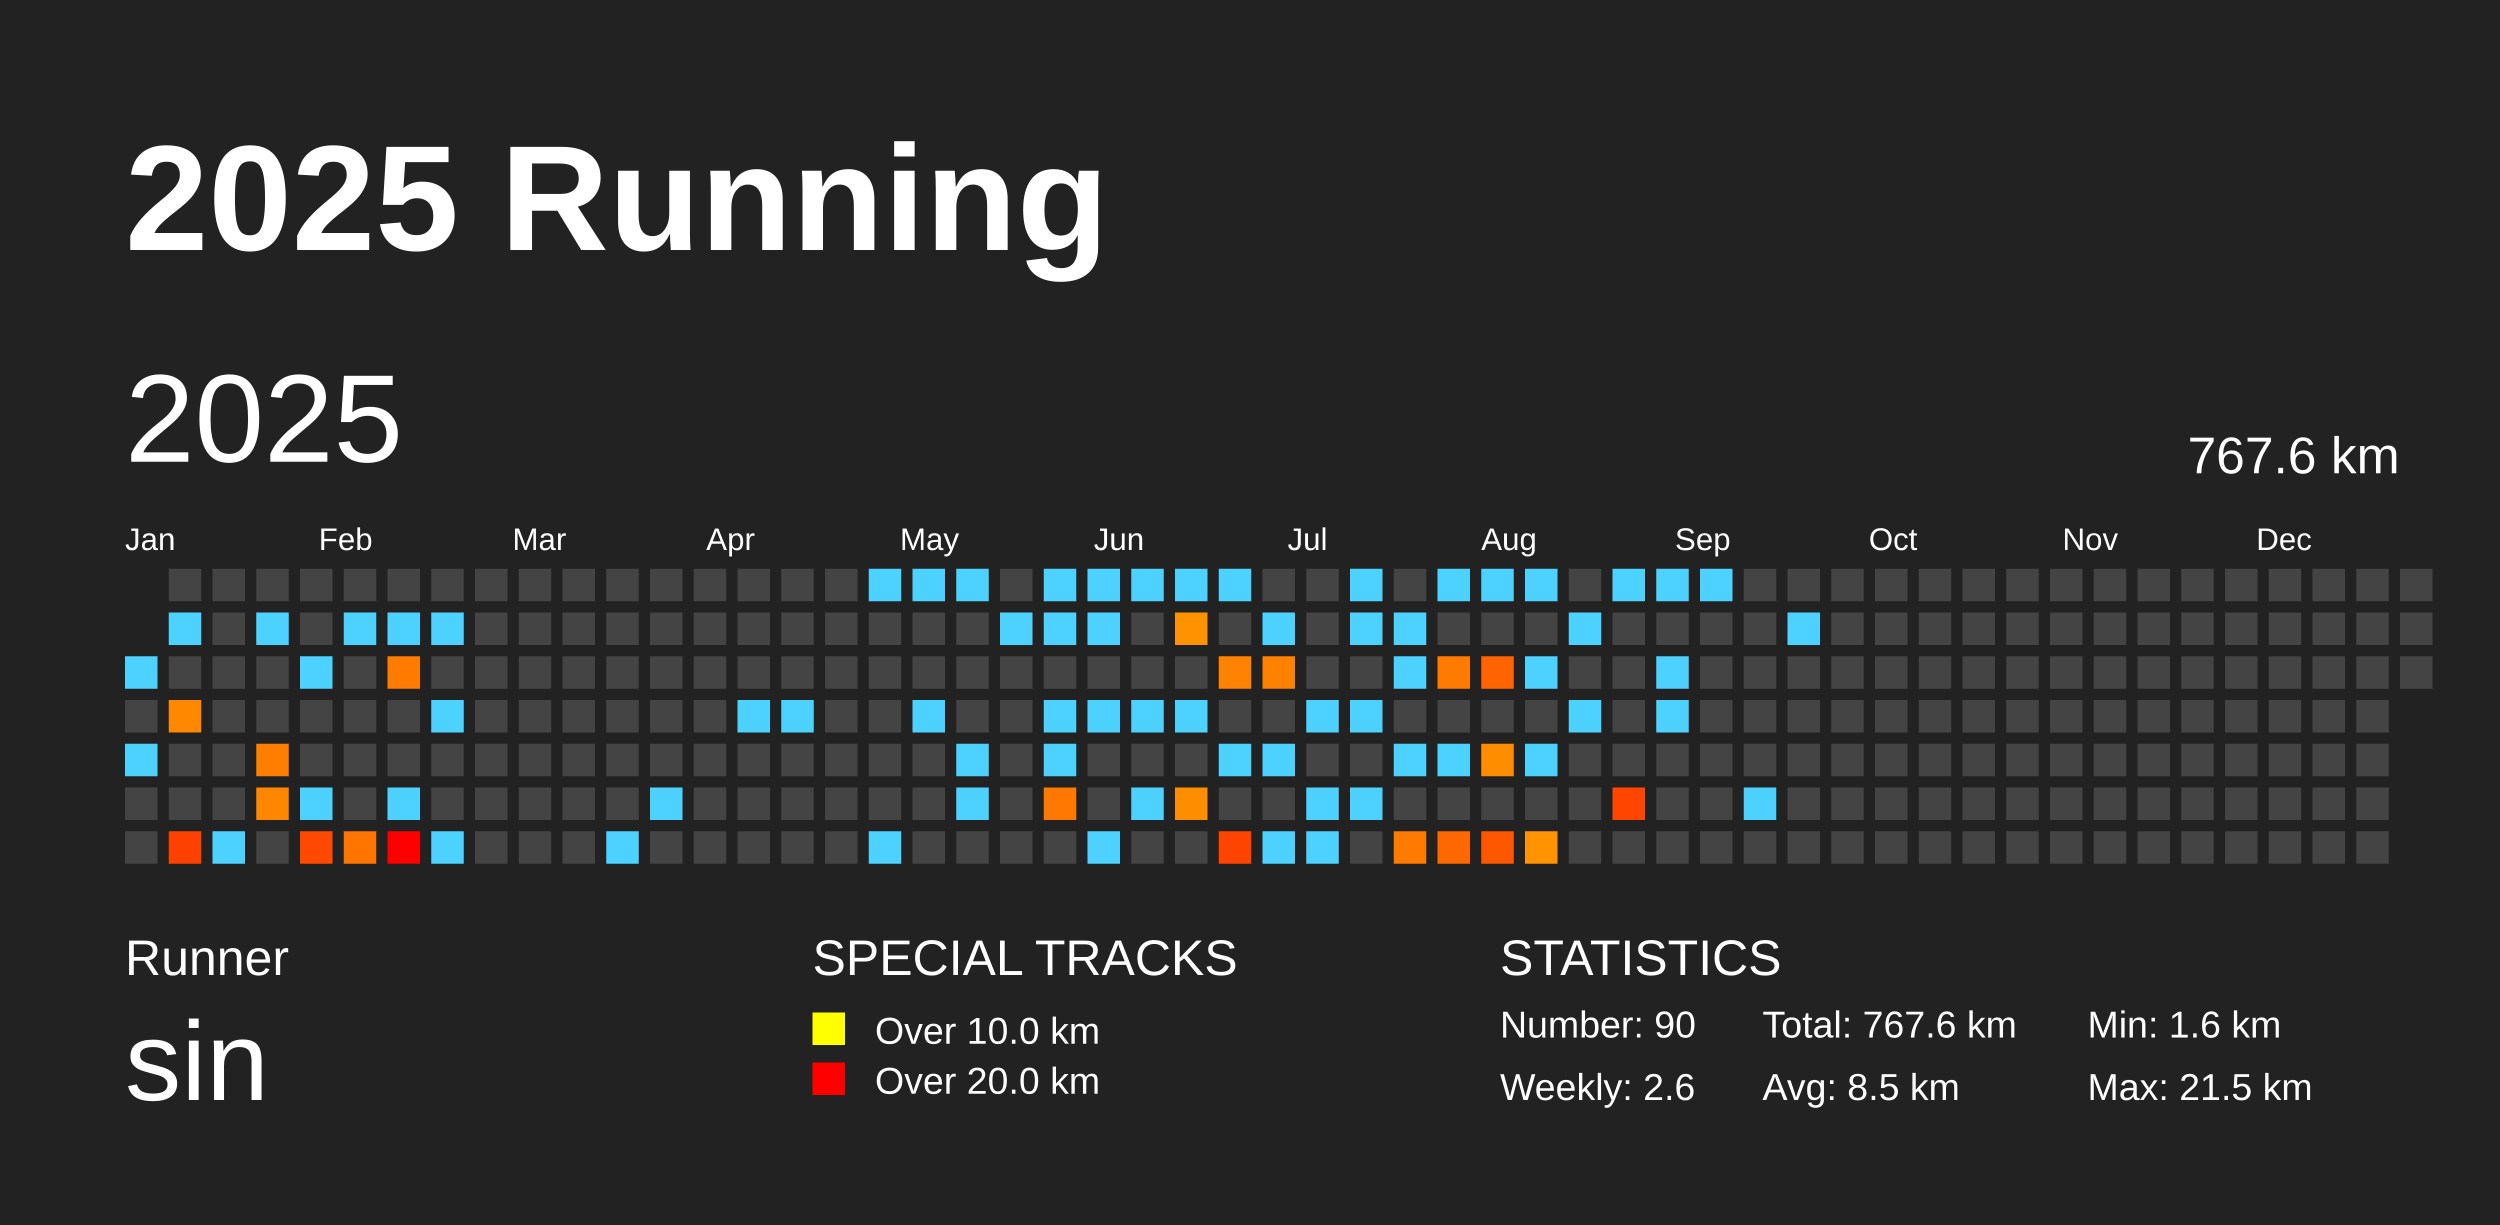
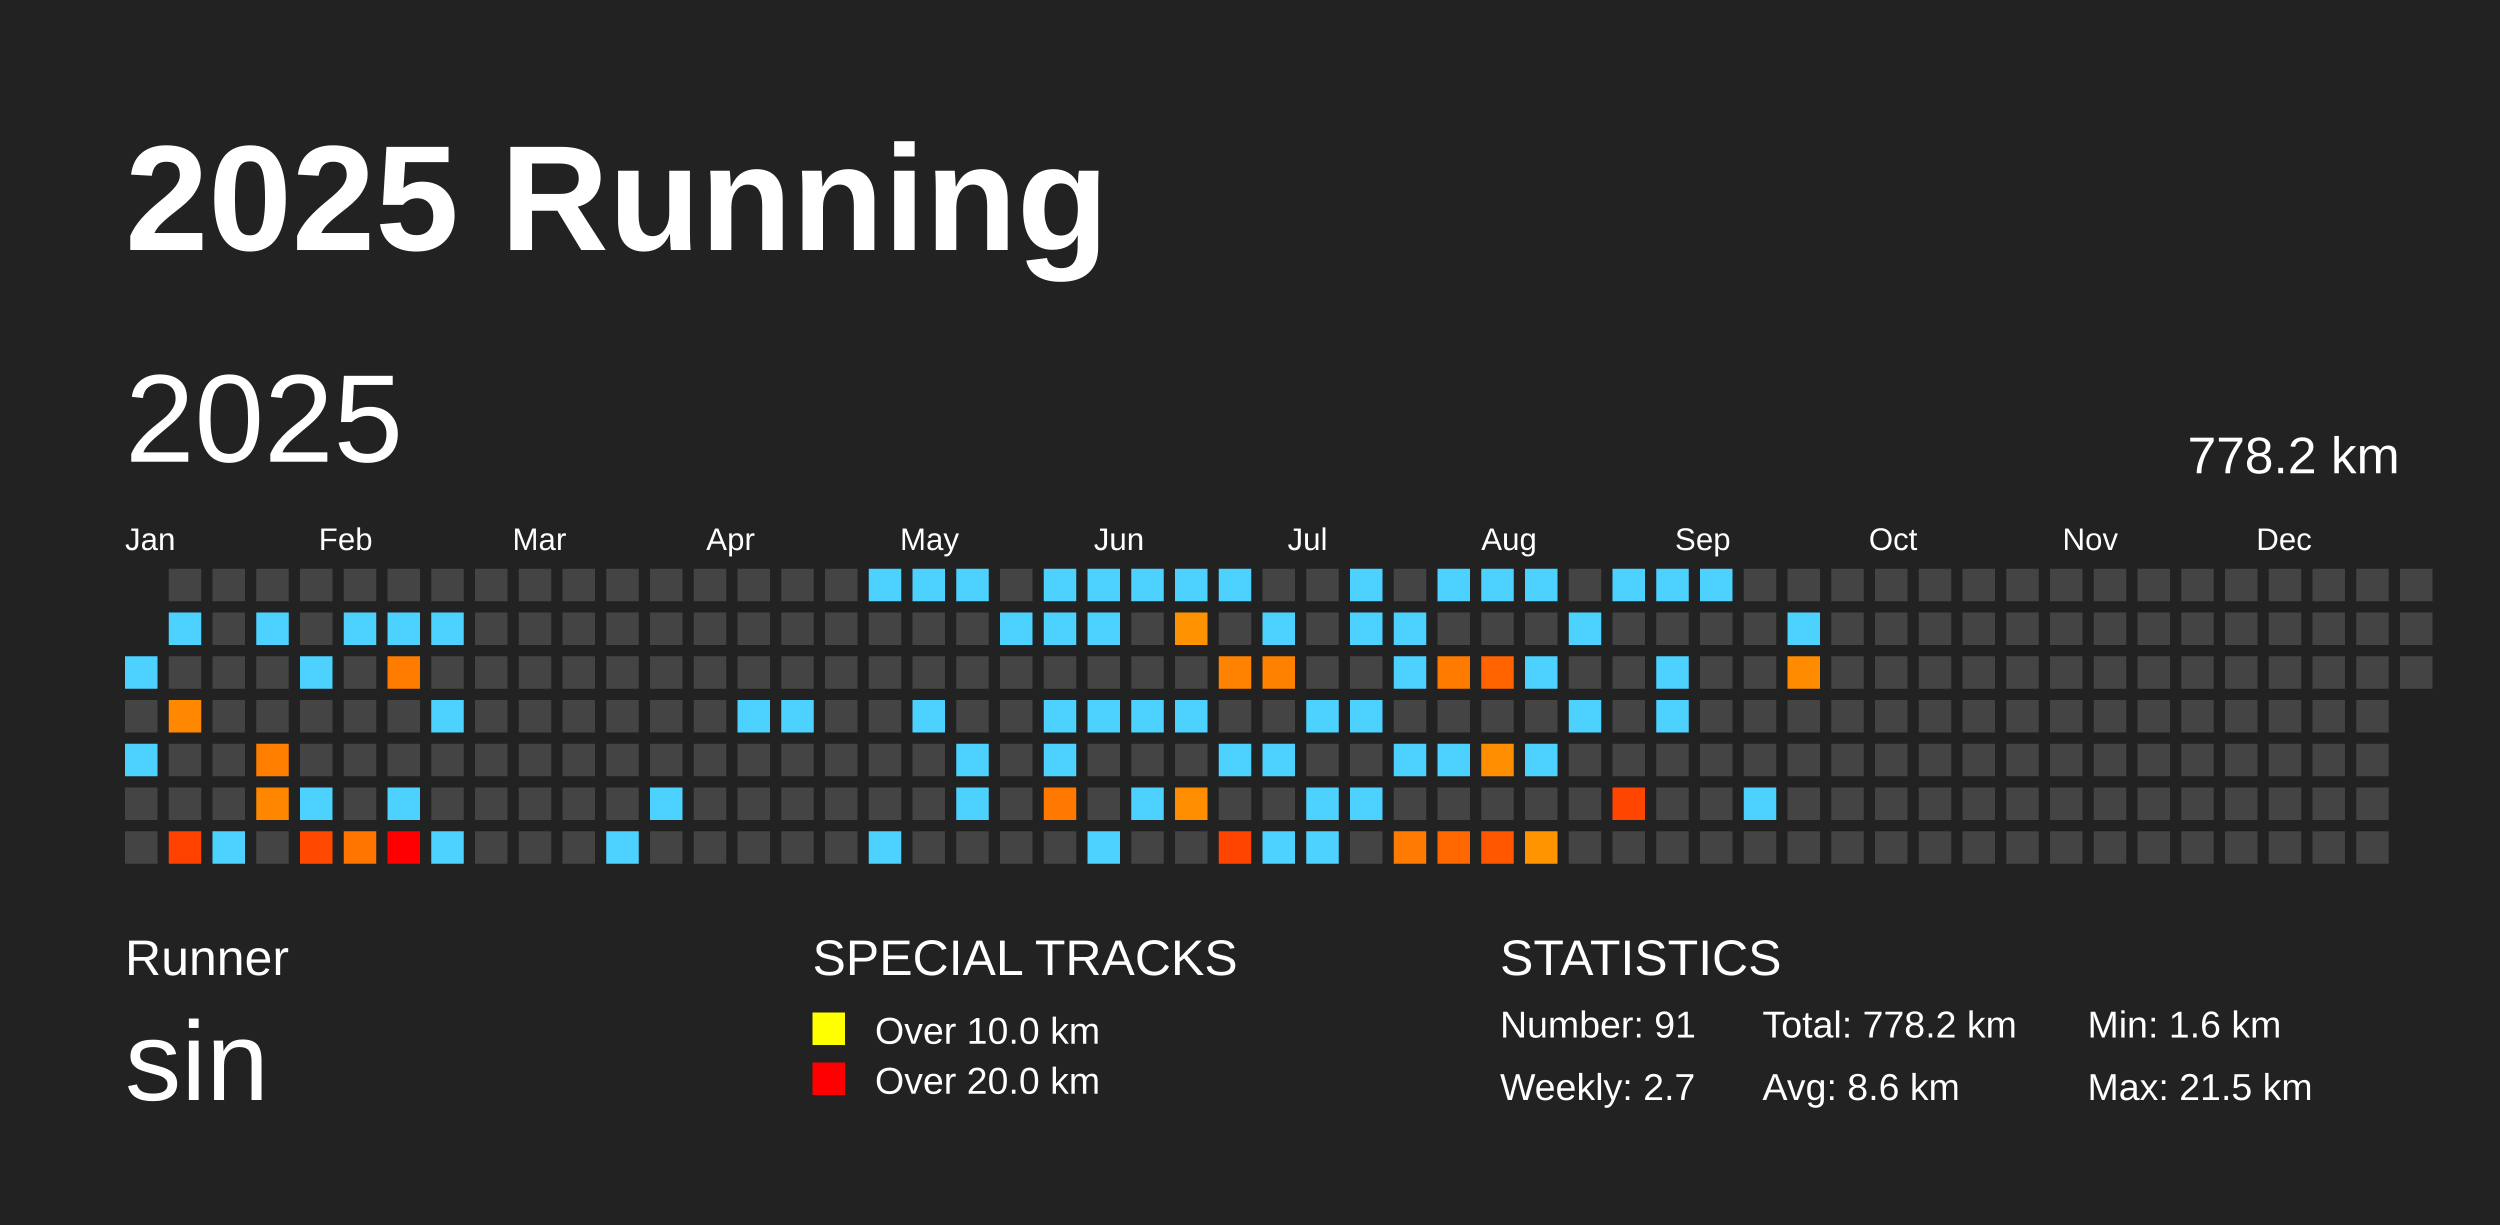
<svg xmlns="http://www.w3.org/2000/svg" baseProfile="full" height="98mm" version="1.1" viewBox="0,0,200,98" width="200mm">
  <defs />
  <rect fill="#222222" height="98" width="200" x="0" y="0" />
  <text fill="#FFFFFF" style="font-size:12px; font-family:Arial; font-weight:bold;" x="10" y="20">2025 Running</text>
  <text fill="#FFFFFF" style="font-size:4px; font-family:Arial" x="10" y="78">Runner</text>
  <text fill="#FFFFFF" style="font-size:9px; font-family:Arial" x="10" y="88">sin</text>
  <text fill="#FFFFFF" style="font-size:4px; font-family:Arial" x="65" y="78">SPECIAL TRACKS</text>
  <rect fill="yellow" height="2.6" width="2.6" x="65" y="81" />
  <text fill="#FFFFFF" style="font-size:3px; font-family:Arial" x="70" y="83.5">Over 10.0 km</text>
  <rect fill="red" height="2.6" width="2.6" x="65" y="85" />
  <text fill="#FFFFFF" style="font-size:3px; font-family:Arial" x="70" y="87.5">Over 20.0 km</text>
  <text fill="#FFFFFF" style="font-size:4px; font-family:Arial" x="120" y="78">STATISTICS</text>
-   <text fill="#FFFFFF" style="font-size:3px; font-family:Arial" x="120" y="83">Number: 90</text>
-   <text fill="#FFFFFF" style="font-size:3px; font-family:Arial" x="120" y="88">Weekly: 2.6</text>
-   <text fill="#FFFFFF" style="font-size:3px; font-family:Arial" x="141" y="83">Total: 767.6 km</text>
-   <text fill="#FFFFFF" style="font-size:3px; font-family:Arial" x="141" y="88">Avg: 8.5 km</text>
+   <text fill="#FFFFFF" style="font-size:3px; font-family:Arial" x="120" y="83">Number: 91</text>
+   <text fill="#FFFFFF" style="font-size:3px; font-family:Arial" x="120" y="88">Weekly: 2.7</text>
+   <text fill="#FFFFFF" style="font-size:3px; font-family:Arial" x="141" y="83">Total: 778.2 km</text>
+   <text fill="#FFFFFF" style="font-size:3px; font-family:Arial" x="141" y="88">Avg: 8.6 km</text>
  <text fill="#FFFFFF" style="font-size:3px; font-family:Arial" x="167" y="83">Min: 1.6 km</text>
  <text fill="#FFFFFF" style="font-size:3px; font-family:Arial" x="167" y="88">Max: 21.5 km</text>
  <text dominant-baseline="hanging" fill="#FFFFFF" style="font-size:10.0px; font-family:Arial;" x="10" y="30">2025</text>
-   <text dominant-baseline="hanging" fill="#FFFFFF" style="font-size:4.125px; font-family:Arial;" x="175" y="35">767.6 km</text>
+   <text dominant-baseline="hanging" fill="#FFFFFF" style="font-size:4.125px; font-family:Arial;" x="175" y="35">778.2 km</text>
  <text fill="#FFFFFF" style="font-size:2.5px; font-family:Arial" x="10.0" y="44">Jan</text>
  <text fill="#FFFFFF" style="font-size:2.5px; font-family:Arial" x="25.5" y="44">Feb</text>
  <text fill="#FFFFFF" style="font-size:2.5px; font-family:Arial" x="41.0" y="44">Mar</text>
  <text fill="#FFFFFF" style="font-size:2.5px; font-family:Arial" x="56.5" y="44">Apr</text>
  <text fill="#FFFFFF" style="font-size:2.5px; font-family:Arial" x="72.0" y="44">May</text>
  <text fill="#FFFFFF" style="font-size:2.5px; font-family:Arial" x="87.5" y="44">Jun</text>
  <text fill="#FFFFFF" style="font-size:2.5px; font-family:Arial" x="103.0" y="44">Jul</text>
  <text fill="#FFFFFF" style="font-size:2.5px; font-family:Arial" x="118.5" y="44">Aug</text>
  <text fill="#FFFFFF" style="font-size:2.5px; font-family:Arial" x="134.0" y="44">Sep</text>
  <text fill="#FFFFFF" style="font-size:2.5px; font-family:Arial" x="149.5" y="44">Oct</text>
  <text fill="#FFFFFF" style="font-size:2.5px; font-family:Arial" x="165.0" y="44">Nov</text>
  <text fill="#FFFFFF" style="font-size:2.5px; font-family:Arial" x="180.5" y="44">Dec</text>
  <rect fill="#4dd2ff" height="2.6" width="2.6" x="10.0" y="52.5" />
  <rect fill="#444444" height="2.6" width="2.6" x="10.0" y="56.0" />
  <rect fill="#4dd2ff" height="2.6" width="2.6" x="10.0" y="59.5" />
  <rect fill="#444444" height="2.6" width="2.6" x="10.0" y="63.0" />
  <rect fill="#444444" height="2.6" width="2.6" x="10.0" y="66.5" />
  <rect fill="#444444" height="2.6" width="2.6" x="13.5" y="45.5" />
  <rect fill="#4dd2ff" height="2.6" width="2.6" x="13.5" y="49.0" />
  <rect fill="#444444" height="2.6" width="2.6" x="13.5" y="52.5" />
  <rect fill="#ff8800" height="2.6" width="2.6" x="13.5" y="56.0" />
  <rect fill="#444444" height="2.6" width="2.6" x="13.5" y="59.5" />
  <rect fill="#444444" height="2.6" width="2.6" x="13.5" y="63.0" />
  <rect fill="#ff4100" height="2.6" width="2.6" x="13.5" y="66.5" />
  <rect fill="#444444" height="2.6" width="2.6" x="17.0" y="45.5" />
  <rect fill="#444444" height="2.6" width="2.6" x="17.0" y="49.0" />
  <rect fill="#444444" height="2.6" width="2.6" x="17.0" y="52.5" />
  <rect fill="#444444" height="2.6" width="2.6" x="17.0" y="56.0" />
  <rect fill="#444444" height="2.6" width="2.6" x="17.0" y="59.5" />
  <rect fill="#444444" height="2.6" width="2.6" x="17.0" y="63.0" />
  <rect fill="#4dd2ff" height="2.6" width="2.6" x="17.0" y="66.5" />
  <rect fill="#444444" height="2.6" width="2.6" x="20.5" y="45.5" />
  <rect fill="#4dd2ff" height="2.6" width="2.6" x="20.5" y="49.0" />
  <rect fill="#444444" height="2.6" width="2.6" x="20.5" y="52.5" />
  <rect fill="#444444" height="2.6" width="2.6" x="20.5" y="56.0" />
  <rect fill="#ff7e00" height="2.6" width="2.6" x="20.5" y="59.5" />
  <rect fill="#ff8700" height="2.6" width="2.6" x="20.5" y="63.0" />
  <rect fill="#444444" height="2.6" width="2.6" x="20.5" y="66.5" />
  <rect fill="#444444" height="2.6" width="2.6" x="24.0" y="45.5" />
  <rect fill="#444444" height="2.6" width="2.6" x="24.0" y="49.0" />
  <rect fill="#4dd2ff" height="2.6" width="2.6" x="24.0" y="52.5" />
  <rect fill="#444444" height="2.6" width="2.6" x="24.0" y="56.0" />
  <rect fill="#444444" height="2.6" width="2.6" x="24.0" y="59.5" />
  <rect fill="#4dd2ff" height="2.6" width="2.6" x="24.0" y="63.0" />
  <rect fill="#ff4900" height="2.6" width="2.6" x="24.0" y="66.5" />
  <rect fill="#444444" height="2.6" width="2.6" x="27.5" y="45.5" />
  <rect fill="#4dd2ff" height="2.6" width="2.6" x="27.5" y="49.0" />
  <rect fill="#444444" height="2.6" width="2.6" x="27.5" y="52.5" />
  <rect fill="#444444" height="2.6" width="2.6" x="27.5" y="56.0" />
  <rect fill="#444444" height="2.6" width="2.6" x="27.5" y="59.5" />
  <rect fill="#444444" height="2.6" width="2.6" x="27.5" y="63.0" />
  <rect fill="#ff7500" height="2.6" width="2.6" x="27.5" y="66.5" />
  <rect fill="#444444" height="2.6" width="2.6" x="31.0" y="45.5" />
  <rect fill="#4dd2ff" height="2.6" width="2.6" x="31.0" y="49.0" />
  <rect fill="#ff7c00" height="2.6" width="2.6" x="31.0" y="52.5" />
  <rect fill="#444444" height="2.6" width="2.6" x="31.0" y="56.0" />
  <rect fill="#444444" height="2.6" width="2.6" x="31.0" y="59.5" />
  <rect fill="#4dd2ff" height="2.6" width="2.6" x="31.0" y="63.0" />
  <rect fill="red" height="2.6" width="2.6" x="31.0" y="66.5" />
  <rect fill="#444444" height="2.6" width="2.6" x="34.5" y="45.5" />
  <rect fill="#4dd2ff" height="2.6" width="2.6" x="34.5" y="49.0" />
  <rect fill="#444444" height="2.6" width="2.6" x="34.5" y="52.5" />
  <rect fill="#4dd2ff" height="2.6" width="2.6" x="34.5" y="56.0" />
  <rect fill="#444444" height="2.6" width="2.6" x="34.5" y="59.5" />
  <rect fill="#444444" height="2.6" width="2.6" x="34.5" y="63.0" />
  <rect fill="#4dd2ff" height="2.6" width="2.6" x="34.5" y="66.5" />
  <rect fill="#444444" height="2.6" width="2.6" x="38.0" y="45.5" />
  <rect fill="#444444" height="2.6" width="2.6" x="38.0" y="49.0" />
  <rect fill="#444444" height="2.6" width="2.6" x="38.0" y="52.5" />
  <rect fill="#444444" height="2.6" width="2.6" x="38.0" y="56.0" />
  <rect fill="#444444" height="2.6" width="2.6" x="38.0" y="59.5" />
  <rect fill="#444444" height="2.6" width="2.6" x="38.0" y="63.0" />
  <rect fill="#444444" height="2.6" width="2.6" x="38.0" y="66.5" />
  <rect fill="#444444" height="2.6" width="2.6" x="41.5" y="45.5" />
  <rect fill="#444444" height="2.6" width="2.6" x="41.5" y="49.0" />
  <rect fill="#444444" height="2.6" width="2.6" x="41.5" y="52.5" />
  <rect fill="#444444" height="2.6" width="2.6" x="41.5" y="56.0" />
  <rect fill="#444444" height="2.6" width="2.6" x="41.5" y="59.5" />
  <rect fill="#444444" height="2.6" width="2.6" x="41.5" y="63.0" />
  <rect fill="#444444" height="2.6" width="2.6" x="41.5" y="66.5" />
  <rect fill="#444444" height="2.6" width="2.6" x="45.0" y="45.5" />
  <rect fill="#444444" height="2.6" width="2.6" x="45.0" y="49.0" />
  <rect fill="#444444" height="2.6" width="2.6" x="45.0" y="52.5" />
  <rect fill="#444444" height="2.6" width="2.6" x="45.0" y="56.0" />
  <rect fill="#444444" height="2.6" width="2.6" x="45.0" y="59.5" />
  <rect fill="#444444" height="2.6" width="2.6" x="45.0" y="63.0" />
  <rect fill="#444444" height="2.6" width="2.6" x="45.0" y="66.5" />
  <rect fill="#444444" height="2.6" width="2.6" x="48.5" y="45.5" />
  <rect fill="#444444" height="2.6" width="2.6" x="48.5" y="49.0" />
  <rect fill="#444444" height="2.6" width="2.6" x="48.5" y="52.5" />
  <rect fill="#444444" height="2.6" width="2.6" x="48.5" y="56.0" />
  <rect fill="#444444" height="2.6" width="2.6" x="48.5" y="59.5" />
  <rect fill="#444444" height="2.6" width="2.6" x="48.5" y="63.0" />
  <rect fill="#4dd2ff" height="2.6" width="2.6" x="48.5" y="66.5" />
  <rect fill="#444444" height="2.6" width="2.6" x="52.0" y="45.5" />
  <rect fill="#444444" height="2.6" width="2.6" x="52.0" y="49.0" />
  <rect fill="#444444" height="2.6" width="2.6" x="52.0" y="52.5" />
  <rect fill="#444444" height="2.6" width="2.6" x="52.0" y="56.0" />
  <rect fill="#444444" height="2.6" width="2.6" x="52.0" y="59.5" />
  <rect fill="#4dd2ff" height="2.6" width="2.6" x="52.0" y="63.0" />
  <rect fill="#444444" height="2.6" width="2.6" x="52.0" y="66.5" />
  <rect fill="#444444" height="2.6" width="2.6" x="55.5" y="45.5" />
  <rect fill="#444444" height="2.6" width="2.6" x="55.5" y="49.0" />
  <rect fill="#444444" height="2.6" width="2.6" x="55.5" y="52.5" />
  <rect fill="#444444" height="2.6" width="2.6" x="55.5" y="56.0" />
  <rect fill="#444444" height="2.6" width="2.6" x="55.5" y="59.5" />
  <rect fill="#444444" height="2.6" width="2.6" x="55.5" y="63.0" />
  <rect fill="#444444" height="2.6" width="2.6" x="55.5" y="66.5" />
  <rect fill="#444444" height="2.6" width="2.6" x="59.0" y="45.5" />
  <rect fill="#444444" height="2.6" width="2.6" x="59.0" y="49.0" />
  <rect fill="#444444" height="2.6" width="2.6" x="59.0" y="52.5" />
  <rect fill="#4dd2ff" height="2.6" width="2.6" x="59.0" y="56.0" />
  <rect fill="#444444" height="2.6" width="2.6" x="59.0" y="59.5" />
  <rect fill="#444444" height="2.6" width="2.6" x="59.0" y="63.0" />
  <rect fill="#444444" height="2.6" width="2.6" x="59.0" y="66.5" />
  <rect fill="#444444" height="2.6" width="2.6" x="62.5" y="45.5" />
  <rect fill="#444444" height="2.6" width="2.6" x="62.5" y="49.0" />
  <rect fill="#444444" height="2.6" width="2.6" x="62.5" y="52.5" />
  <rect fill="#4dd2ff" height="2.6" width="2.6" x="62.5" y="56.0" />
  <rect fill="#444444" height="2.6" width="2.6" x="62.5" y="59.5" />
  <rect fill="#444444" height="2.6" width="2.6" x="62.5" y="63.0" />
  <rect fill="#444444" height="2.6" width="2.6" x="62.5" y="66.5" />
  <rect fill="#444444" height="2.6" width="2.6" x="66.0" y="45.5" />
  <rect fill="#444444" height="2.6" width="2.6" x="66.0" y="49.0" />
  <rect fill="#444444" height="2.6" width="2.6" x="66.0" y="52.5" />
  <rect fill="#444444" height="2.6" width="2.6" x="66.0" y="56.0" />
  <rect fill="#444444" height="2.6" width="2.6" x="66.0" y="59.5" />
  <rect fill="#444444" height="2.6" width="2.6" x="66.0" y="63.0" />
  <rect fill="#444444" height="2.6" width="2.6" x="66.0" y="66.5" />
  <rect fill="#4dd2ff" height="2.6" width="2.6" x="69.5" y="45.5" />
  <rect fill="#444444" height="2.6" width="2.6" x="69.5" y="49.0" />
  <rect fill="#444444" height="2.6" width="2.6" x="69.5" y="52.5" />
  <rect fill="#444444" height="2.6" width="2.6" x="69.5" y="56.0" />
  <rect fill="#444444" height="2.6" width="2.6" x="69.5" y="59.5" />
  <rect fill="#444444" height="2.6" width="2.6" x="69.5" y="63.0" />
  <rect fill="#4dd2ff" height="2.6" width="2.6" x="69.5" y="66.5" />
  <rect fill="#4dd2ff" height="2.6" width="2.6" x="73.0" y="45.5" />
  <rect fill="#444444" height="2.6" width="2.6" x="73.0" y="49.0" />
  <rect fill="#444444" height="2.6" width="2.6" x="73.0" y="52.5" />
  <rect fill="#4dd2ff" height="2.6" width="2.6" x="73.0" y="56.0" />
  <rect fill="#444444" height="2.6" width="2.6" x="73.0" y="59.5" />
  <rect fill="#444444" height="2.6" width="2.6" x="73.0" y="63.0" />
  <rect fill="#444444" height="2.6" width="2.6" x="73.0" y="66.5" />
  <rect fill="#4dd2ff" height="2.6" width="2.6" x="76.5" y="45.5" />
  <rect fill="#444444" height="2.6" width="2.6" x="76.5" y="49.0" />
  <rect fill="#444444" height="2.6" width="2.6" x="76.5" y="52.5" />
  <rect fill="#444444" height="2.6" width="2.6" x="76.5" y="56.0" />
  <rect fill="#4dd2ff" height="2.6" width="2.6" x="76.5" y="59.5" />
  <rect fill="#4dd2ff" height="2.6" width="2.6" x="76.5" y="63.0" />
  <rect fill="#444444" height="2.6" width="2.6" x="76.5" y="66.5" />
  <rect fill="#444444" height="2.6" width="2.6" x="80.0" y="45.5" />
  <rect fill="#4dd2ff" height="2.6" width="2.6" x="80.0" y="49.0" />
  <rect fill="#444444" height="2.6" width="2.6" x="80.0" y="52.5" />
  <rect fill="#444444" height="2.6" width="2.6" x="80.0" y="56.0" />
  <rect fill="#444444" height="2.6" width="2.6" x="80.0" y="59.5" />
  <rect fill="#444444" height="2.6" width="2.6" x="80.0" y="63.0" />
  <rect fill="#444444" height="2.6" width="2.6" x="80.0" y="66.5" />
  <rect fill="#4dd2ff" height="2.6" width="2.6" x="83.5" y="45.5" />
  <rect fill="#4dd2ff" height="2.6" width="2.6" x="83.5" y="49.0" />
  <rect fill="#444444" height="2.6" width="2.6" x="83.5" y="52.5" />
  <rect fill="#4dd2ff" height="2.6" width="2.6" x="83.5" y="56.0" />
  <rect fill="#4dd2ff" height="2.6" width="2.6" x="83.5" y="59.5" />
  <rect fill="#ff7900" height="2.6" width="2.6" x="83.5" y="63.0" />
  <rect fill="#444444" height="2.6" width="2.6" x="83.5" y="66.5" />
  <rect fill="#4dd2ff" height="2.6" width="2.6" x="87.0" y="45.5" />
  <rect fill="#4dd2ff" height="2.6" width="2.6" x="87.0" y="49.0" />
  <rect fill="#444444" height="2.6" width="2.6" x="87.0" y="52.5" />
  <rect fill="#4dd2ff" height="2.6" width="2.6" x="87.0" y="56.0" />
  <rect fill="#444444" height="2.6" width="2.6" x="87.0" y="59.5" />
  <rect fill="#444444" height="2.6" width="2.6" x="87.0" y="63.0" />
  <rect fill="#4dd2ff" height="2.6" width="2.6" x="87.0" y="66.5" />
  <rect fill="#4dd2ff" height="2.6" width="2.6" x="90.5" y="45.5" />
  <rect fill="#444444" height="2.6" width="2.6" x="90.5" y="49.0" />
  <rect fill="#444444" height="2.6" width="2.6" x="90.5" y="52.5" />
  <rect fill="#4dd2ff" height="2.6" width="2.6" x="90.5" y="56.0" />
  <rect fill="#444444" height="2.6" width="2.6" x="90.5" y="59.5" />
  <rect fill="#4dd2ff" height="2.6" width="2.6" x="90.5" y="63.0" />
  <rect fill="#444444" height="2.6" width="2.6" x="90.5" y="66.5" />
  <rect fill="#4dd2ff" height="2.6" width="2.6" x="94.0" y="45.5" />
  <rect fill="#ff9200" height="2.6" width="2.6" x="94.0" y="49.0" />
  <rect fill="#444444" height="2.6" width="2.6" x="94.0" y="52.5" />
  <rect fill="#4dd2ff" height="2.6" width="2.6" x="94.0" y="56.0" />
  <rect fill="#444444" height="2.6" width="2.6" x="94.0" y="59.5" />
  <rect fill="#ff8d00" height="2.6" width="2.6" x="94.0" y="63.0" />
  <rect fill="#444444" height="2.6" width="2.6" x="94.0" y="66.5" />
  <rect fill="#4dd2ff" height="2.6" width="2.6" x="97.5" y="45.5" />
  <rect fill="#444444" height="2.6" width="2.6" x="97.5" y="49.0" />
  <rect fill="#ff8200" height="2.6" width="2.6" x="97.5" y="52.5" />
  <rect fill="#444444" height="2.6" width="2.6" x="97.5" y="56.0" />
  <rect fill="#4dd2ff" height="2.6" width="2.6" x="97.5" y="59.5" />
  <rect fill="#444444" height="2.6" width="2.6" x="97.5" y="63.0" />
  <rect fill="#ff4400" height="2.6" width="2.6" x="97.5" y="66.5" />
  <rect fill="#444444" height="2.6" width="2.6" x="101.0" y="45.5" />
  <rect fill="#4dd2ff" height="2.6" width="2.6" x="101.0" y="49.0" />
  <rect fill="#ff8100" height="2.6" width="2.6" x="101.0" y="52.5" />
  <rect fill="#444444" height="2.6" width="2.6" x="101.0" y="56.0" />
  <rect fill="#4dd2ff" height="2.6" width="2.6" x="101.0" y="59.5" />
  <rect fill="#444444" height="2.6" width="2.6" x="101.0" y="63.0" />
  <rect fill="#4dd2ff" height="2.6" width="2.6" x="101.0" y="66.5" />
  <rect fill="#444444" height="2.6" width="2.6" x="104.5" y="45.5" />
  <rect fill="#444444" height="2.6" width="2.6" x="104.5" y="49.0" />
  <rect fill="#444444" height="2.6" width="2.6" x="104.5" y="52.5" />
  <rect fill="#4dd2ff" height="2.6" width="2.6" x="104.5" y="56.0" />
  <rect fill="#444444" height="2.6" width="2.6" x="104.5" y="59.5" />
  <rect fill="#4dd2ff" height="2.6" width="2.6" x="104.5" y="63.0" />
  <rect fill="#4dd2ff" height="2.6" width="2.6" x="104.5" y="66.5" />
  <rect fill="#4dd2ff" height="2.6" width="2.6" x="108.0" y="45.5" />
  <rect fill="#4dd2ff" height="2.6" width="2.6" x="108.0" y="49.0" />
  <rect fill="#444444" height="2.6" width="2.6" x="108.0" y="52.5" />
  <rect fill="#4dd2ff" height="2.6" width="2.6" x="108.0" y="56.0" />
  <rect fill="#444444" height="2.6" width="2.6" x="108.0" y="59.5" />
  <rect fill="#4dd2ff" height="2.6" width="2.6" x="108.0" y="63.0" />
  <rect fill="#444444" height="2.6" width="2.6" x="108.0" y="66.5" />
  <rect fill="#444444" height="2.6" width="2.6" x="111.5" y="45.5" />
  <rect fill="#4dd2ff" height="2.6" width="2.6" x="111.5" y="49.0" />
  <rect fill="#4dd2ff" height="2.6" width="2.6" x="111.5" y="52.5" />
  <rect fill="#444444" height="2.6" width="2.6" x="111.5" y="56.0" />
  <rect fill="#4dd2ff" height="2.6" width="2.6" x="111.5" y="59.5" />
  <rect fill="#444444" height="2.6" width="2.6" x="111.5" y="63.0" />
  <rect fill="#ff7a00" height="2.6" width="2.6" x="111.5" y="66.5" />
  <rect fill="#4dd2ff" height="2.6" width="2.6" x="115.0" y="45.5" />
  <rect fill="#444444" height="2.6" width="2.6" x="115.0" y="49.0" />
  <rect fill="#ff7b00" height="2.6" width="2.6" x="115.0" y="52.5" />
  <rect fill="#444444" height="2.6" width="2.6" x="115.0" y="56.0" />
  <rect fill="#4dd2ff" height="2.6" width="2.6" x="115.0" y="59.5" />
  <rect fill="#444444" height="2.6" width="2.6" x="115.0" y="63.0" />
  <rect fill="#ff6800" height="2.6" width="2.6" x="115.0" y="66.5" />
  <rect fill="#4dd2ff" height="2.6" width="2.6" x="118.5" y="45.5" />
  <rect fill="#444444" height="2.6" width="2.6" x="118.5" y="49.0" />
  <rect fill="#ff6400" height="2.6" width="2.6" x="118.5" y="52.5" />
  <rect fill="#444444" height="2.6" width="2.6" x="118.5" y="56.0" />
  <rect fill="#ff8d00" height="2.6" width="2.6" x="118.5" y="59.5" />
  <rect fill="#444444" height="2.6" width="2.6" x="118.5" y="63.0" />
  <rect fill="#ff5600" height="2.6" width="2.6" x="118.5" y="66.5" />
  <rect fill="#4dd2ff" height="2.6" width="2.6" x="122.0" y="45.5" />
  <rect fill="#444444" height="2.6" width="2.6" x="122.0" y="49.0" />
  <rect fill="#4dd2ff" height="2.6" width="2.6" x="122.0" y="52.5" />
  <rect fill="#444444" height="2.6" width="2.6" x="122.0" y="56.0" />
  <rect fill="#4dd2ff" height="2.6" width="2.6" x="122.0" y="59.5" />
  <rect fill="#444444" height="2.6" width="2.6" x="122.0" y="63.0" />
  <rect fill="#ff9300" height="2.6" width="2.6" x="122.0" y="66.5" />
  <rect fill="#444444" height="2.6" width="2.6" x="125.5" y="45.5" />
  <rect fill="#4dd2ff" height="2.6" width="2.6" x="125.5" y="49.0" />
  <rect fill="#444444" height="2.6" width="2.6" x="125.5" y="52.5" />
  <rect fill="#4dd2ff" height="2.6" width="2.6" x="125.5" y="56.0" />
  <rect fill="#444444" height="2.6" width="2.6" x="125.5" y="59.5" />
  <rect fill="#444444" height="2.6" width="2.6" x="125.5" y="63.0" />
  <rect fill="#444444" height="2.6" width="2.6" x="125.5" y="66.5" />
  <rect fill="#4dd2ff" height="2.6" width="2.6" x="129.0" y="45.5" />
  <rect fill="#444444" height="2.6" width="2.6" x="129.0" y="49.0" />
  <rect fill="#444444" height="2.6" width="2.6" x="129.0" y="52.5" />
  <rect fill="#444444" height="2.6" width="2.6" x="129.0" y="56.0" />
  <rect fill="#444444" height="2.6" width="2.6" x="129.0" y="59.5" />
  <rect fill="#ff4500" height="2.6" width="2.6" x="129.0" y="63.0" />
  <rect fill="#444444" height="2.6" width="2.6" x="129.0" y="66.5" />
  <rect fill="#4dd2ff" height="2.6" width="2.6" x="132.5" y="45.5" />
  <rect fill="#444444" height="2.6" width="2.6" x="132.5" y="49.0" />
  <rect fill="#4dd2ff" height="2.6" width="2.6" x="132.5" y="52.5" />
  <rect fill="#4dd2ff" height="2.6" width="2.6" x="132.5" y="56.0" />
  <rect fill="#444444" height="2.6" width="2.6" x="132.5" y="59.5" />
  <rect fill="#444444" height="2.6" width="2.6" x="132.5" y="63.0" />
  <rect fill="#444444" height="2.6" width="2.6" x="132.5" y="66.5" />
  <rect fill="#4dd2ff" height="2.6" width="2.6" x="136.0" y="45.5" />
  <rect fill="#444444" height="2.6" width="2.6" x="136.0" y="49.0" />
  <rect fill="#444444" height="2.6" width="2.6" x="136.0" y="52.5" />
  <rect fill="#444444" height="2.6" width="2.6" x="136.0" y="56.0" />
  <rect fill="#444444" height="2.6" width="2.6" x="136.0" y="59.5" />
  <rect fill="#444444" height="2.6" width="2.6" x="136.0" y="63.0" />
  <rect fill="#444444" height="2.6" width="2.6" x="136.0" y="66.5" />
  <rect fill="#444444" height="2.6" width="2.6" x="139.5" y="45.5" />
  <rect fill="#444444" height="2.6" width="2.6" x="139.5" y="49.0" />
  <rect fill="#444444" height="2.6" width="2.6" x="139.5" y="52.5" />
  <rect fill="#444444" height="2.6" width="2.6" x="139.5" y="56.0" />
  <rect fill="#444444" height="2.6" width="2.6" x="139.5" y="59.5" />
  <rect fill="#4dd2ff" height="2.6" width="2.6" x="139.5" y="63.0" />
  <rect fill="#444444" height="2.6" width="2.6" x="139.5" y="66.5" />
  <rect fill="#444444" height="2.6" width="2.6" x="143.0" y="45.5" />
  <rect fill="#4dd2ff" height="2.6" width="2.6" x="143.0" y="49.0" />
-   <rect fill="#444444" height="2.6" width="2.6" x="143.0" y="52.5" />
+   <rect fill="#ff8c00" height="2.6" width="2.6" x="143.0" y="52.5" />
  <rect fill="#444444" height="2.6" width="2.6" x="143.0" y="56.0" />
  <rect fill="#444444" height="2.6" width="2.6" x="143.0" y="59.5" />
  <rect fill="#444444" height="2.6" width="2.6" x="143.0" y="63.0" />
  <rect fill="#444444" height="2.6" width="2.6" x="143.0" y="66.5" />
  <rect fill="#444444" height="2.6" width="2.6" x="146.5" y="45.5" />
  <rect fill="#444444" height="2.6" width="2.6" x="146.5" y="49.0" />
  <rect fill="#444444" height="2.6" width="2.6" x="146.5" y="52.5" />
  <rect fill="#444444" height="2.6" width="2.6" x="146.5" y="56.0" />
  <rect fill="#444444" height="2.6" width="2.6" x="146.5" y="59.5" />
  <rect fill="#444444" height="2.6" width="2.6" x="146.5" y="63.0" />
  <rect fill="#444444" height="2.6" width="2.6" x="146.5" y="66.5" />
  <rect fill="#444444" height="2.6" width="2.6" x="150.0" y="45.5" />
  <rect fill="#444444" height="2.6" width="2.6" x="150.0" y="49.0" />
  <rect fill="#444444" height="2.6" width="2.6" x="150.0" y="52.5" />
  <rect fill="#444444" height="2.6" width="2.6" x="150.0" y="56.0" />
  <rect fill="#444444" height="2.6" width="2.6" x="150.0" y="59.5" />
  <rect fill="#444444" height="2.6" width="2.6" x="150.0" y="63.0" />
  <rect fill="#444444" height="2.6" width="2.6" x="150.0" y="66.5" />
  <rect fill="#444444" height="2.6" width="2.6" x="153.5" y="45.5" />
  <rect fill="#444444" height="2.6" width="2.6" x="153.5" y="49.0" />
  <rect fill="#444444" height="2.6" width="2.6" x="153.5" y="52.5" />
  <rect fill="#444444" height="2.6" width="2.6" x="153.5" y="56.0" />
  <rect fill="#444444" height="2.6" width="2.6" x="153.5" y="59.5" />
  <rect fill="#444444" height="2.6" width="2.6" x="153.5" y="63.0" />
  <rect fill="#444444" height="2.6" width="2.6" x="153.5" y="66.5" />
  <rect fill="#444444" height="2.6" width="2.6" x="157.0" y="45.5" />
  <rect fill="#444444" height="2.6" width="2.6" x="157.0" y="49.0" />
  <rect fill="#444444" height="2.6" width="2.6" x="157.0" y="52.5" />
  <rect fill="#444444" height="2.6" width="2.6" x="157.0" y="56.0" />
  <rect fill="#444444" height="2.6" width="2.6" x="157.0" y="59.5" />
  <rect fill="#444444" height="2.6" width="2.6" x="157.0" y="63.0" />
  <rect fill="#444444" height="2.6" width="2.6" x="157.0" y="66.5" />
  <rect fill="#444444" height="2.6" width="2.6" x="160.5" y="45.5" />
  <rect fill="#444444" height="2.6" width="2.6" x="160.5" y="49.0" />
  <rect fill="#444444" height="2.6" width="2.6" x="160.5" y="52.5" />
  <rect fill="#444444" height="2.6" width="2.6" x="160.5" y="56.0" />
  <rect fill="#444444" height="2.6" width="2.6" x="160.5" y="59.5" />
  <rect fill="#444444" height="2.6" width="2.6" x="160.5" y="63.0" />
  <rect fill="#444444" height="2.6" width="2.6" x="160.5" y="66.5" />
  <rect fill="#444444" height="2.6" width="2.6" x="164.0" y="45.5" />
  <rect fill="#444444" height="2.6" width="2.6" x="164.0" y="49.0" />
  <rect fill="#444444" height="2.6" width="2.6" x="164.0" y="52.5" />
  <rect fill="#444444" height="2.6" width="2.6" x="164.0" y="56.0" />
  <rect fill="#444444" height="2.6" width="2.6" x="164.0" y="59.5" />
  <rect fill="#444444" height="2.6" width="2.6" x="164.0" y="63.0" />
  <rect fill="#444444" height="2.6" width="2.6" x="164.0" y="66.5" />
  <rect fill="#444444" height="2.6" width="2.6" x="167.5" y="45.5" />
  <rect fill="#444444" height="2.6" width="2.6" x="167.5" y="49.0" />
  <rect fill="#444444" height="2.6" width="2.6" x="167.5" y="52.5" />
  <rect fill="#444444" height="2.6" width="2.6" x="167.5" y="56.0" />
  <rect fill="#444444" height="2.6" width="2.6" x="167.5" y="59.5" />
  <rect fill="#444444" height="2.6" width="2.6" x="167.5" y="63.0" />
  <rect fill="#444444" height="2.6" width="2.6" x="167.5" y="66.5" />
  <rect fill="#444444" height="2.6" width="2.6" x="171.0" y="45.5" />
  <rect fill="#444444" height="2.6" width="2.6" x="171.0" y="49.0" />
  <rect fill="#444444" height="2.6" width="2.6" x="171.0" y="52.5" />
  <rect fill="#444444" height="2.6" width="2.6" x="171.0" y="56.0" />
  <rect fill="#444444" height="2.6" width="2.6" x="171.0" y="59.5" />
  <rect fill="#444444" height="2.6" width="2.6" x="171.0" y="63.0" />
  <rect fill="#444444" height="2.6" width="2.6" x="171.0" y="66.5" />
  <rect fill="#444444" height="2.6" width="2.6" x="174.5" y="45.5" />
  <rect fill="#444444" height="2.6" width="2.6" x="174.5" y="49.0" />
  <rect fill="#444444" height="2.6" width="2.6" x="174.5" y="52.5" />
  <rect fill="#444444" height="2.6" width="2.6" x="174.5" y="56.0" />
  <rect fill="#444444" height="2.6" width="2.6" x="174.5" y="59.5" />
  <rect fill="#444444" height="2.6" width="2.6" x="174.5" y="63.0" />
  <rect fill="#444444" height="2.6" width="2.6" x="174.5" y="66.5" />
  <rect fill="#444444" height="2.6" width="2.6" x="178.0" y="45.5" />
  <rect fill="#444444" height="2.6" width="2.6" x="178.0" y="49.0" />
  <rect fill="#444444" height="2.6" width="2.6" x="178.0" y="52.5" />
  <rect fill="#444444" height="2.6" width="2.6" x="178.0" y="56.0" />
  <rect fill="#444444" height="2.6" width="2.6" x="178.0" y="59.5" />
  <rect fill="#444444" height="2.6" width="2.6" x="178.0" y="63.0" />
  <rect fill="#444444" height="2.6" width="2.6" x="178.0" y="66.5" />
  <rect fill="#444444" height="2.6" width="2.6" x="181.5" y="45.5" />
  <rect fill="#444444" height="2.6" width="2.6" x="181.5" y="49.0" />
  <rect fill="#444444" height="2.6" width="2.6" x="181.5" y="52.5" />
  <rect fill="#444444" height="2.6" width="2.6" x="181.5" y="56.0" />
  <rect fill="#444444" height="2.6" width="2.6" x="181.5" y="59.5" />
  <rect fill="#444444" height="2.6" width="2.6" x="181.5" y="63.0" />
  <rect fill="#444444" height="2.6" width="2.6" x="181.5" y="66.5" />
  <rect fill="#444444" height="2.6" width="2.6" x="185.0" y="45.5" />
  <rect fill="#444444" height="2.6" width="2.6" x="185.0" y="49.0" />
  <rect fill="#444444" height="2.6" width="2.6" x="185.0" y="52.5" />
  <rect fill="#444444" height="2.6" width="2.6" x="185.0" y="56.0" />
  <rect fill="#444444" height="2.6" width="2.6" x="185.0" y="59.5" />
  <rect fill="#444444" height="2.6" width="2.6" x="185.0" y="63.0" />
  <rect fill="#444444" height="2.6" width="2.6" x="185.0" y="66.5" />
  <rect fill="#444444" height="2.6" width="2.6" x="188.5" y="45.5" />
  <rect fill="#444444" height="2.6" width="2.6" x="188.5" y="49.0" />
  <rect fill="#444444" height="2.6" width="2.6" x="188.5" y="52.5" />
  <rect fill="#444444" height="2.6" width="2.6" x="188.5" y="56.0" />
  <rect fill="#444444" height="2.6" width="2.6" x="188.5" y="59.5" />
  <rect fill="#444444" height="2.6" width="2.6" x="188.5" y="63.0" />
  <rect fill="#444444" height="2.6" width="2.6" x="188.5" y="66.5" />
  <rect fill="#444444" height="2.6" width="2.6" x="192.0" y="45.5" />
  <rect fill="#444444" height="2.6" width="2.6" x="192.0" y="49.0" />
  <rect fill="#444444" height="2.6" width="2.6" x="192.0" y="52.5" />
</svg>
